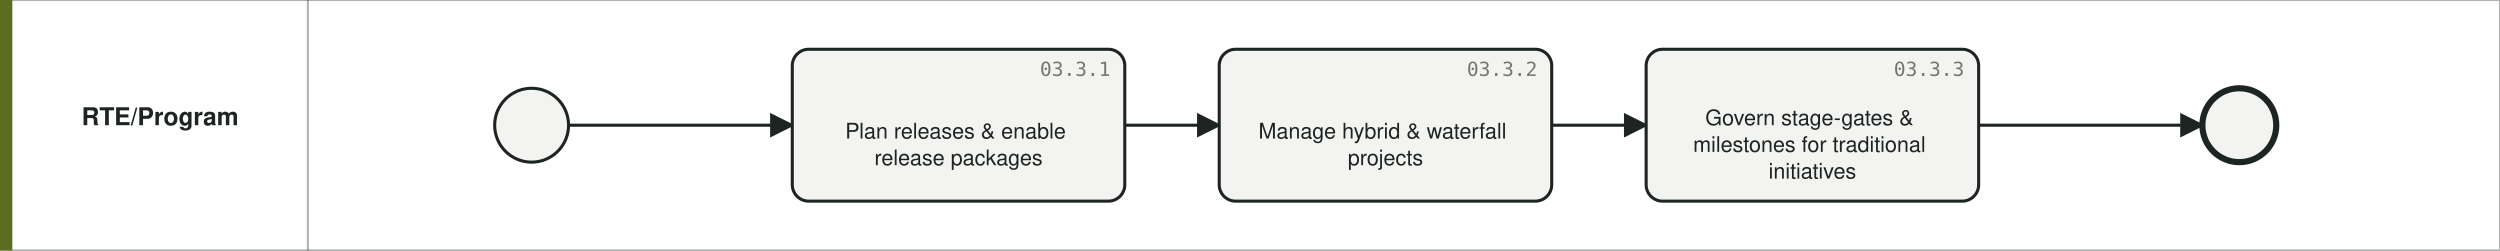
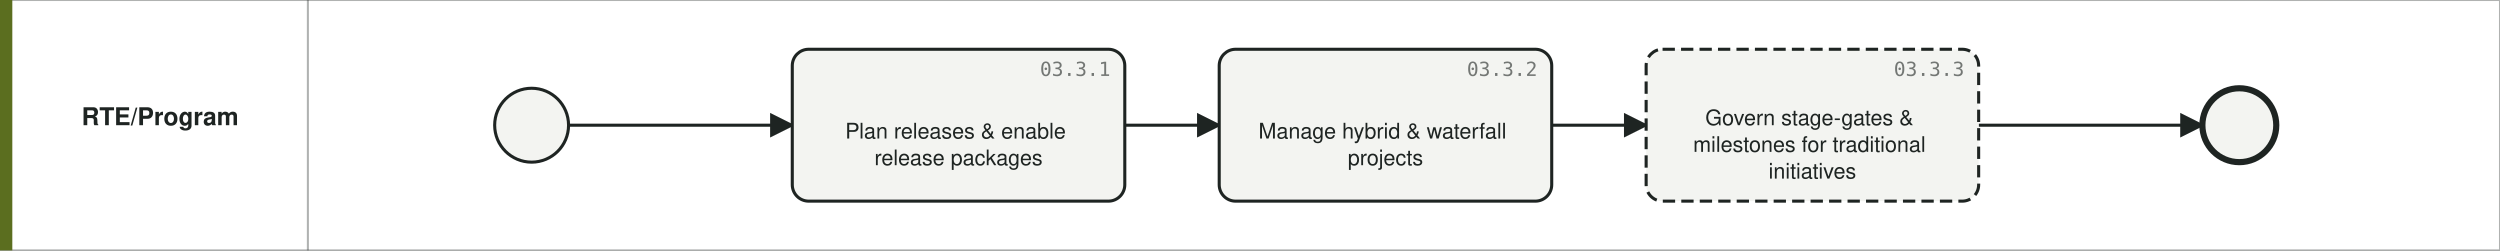
<svg xmlns="http://www.w3.org/2000/svg" viewBox="0 0 1218 122" width="1218" height="122" role="img" aria-label="BPMN swimlane diagram of 03.3 Manage releases &amp; hybrid projects: 1 lanes, 3 steps">
  <style>
svg{font-family:"IBM Plex Sans",-apple-system,"Segoe UI",Helvetica,Arial,sans-serif;color:#1E2422}
.lane0{fill:#FFFFFF}.lane1{fill:#EBEDE8}.ground{fill:#F3F4F1}.gw{fill:#FAF0DC}.env{fill:#FFFFFF}
@media (prefers-color-scheme: dark){svg{color:#E8EAE6}.lane0{fill:#202423}.lane1{fill:#2A2F2D}.ground{fill:#181B1A}.gw{fill:#3A2F17}.env{fill:#202423}}
</style>
  <defs>
    <marker id="arrow" viewBox="0 0 10 10" refX="9" refY="5" markerWidth="8" markerHeight="8" orient="auto-start-reverse">
      <path d="M0 0L10 5L0 10z" fill="currentColor" />
    </marker>
  </defs>
  <g>
    <rect x="0" y="0" width="1218" height="122" class="lane0" stroke="currentColor" stroke-opacity=".35" />
    <rect x="0" y="0" width="6" height="122" fill="#5B6E1F" />
    <text x="78.0" y="61.0" text-anchor="middle" font-size="12" font-weight="600" fill="currentColor">
      <tspan x="78.0" dy="0">RTE/Program</tspan>
    </text>
    <line x1="150" y1="0" x2="150" y2="122" stroke="currentColor" stroke-opacity=".35" />
  </g>
  <path d="M277 61L386 61" fill="none" stroke="currentColor" stroke-width="1.5" marker-end="url(#arrow)" />
  <path d="M548 61L594 61" fill="none" stroke="currentColor" stroke-width="1.5" marker-end="url(#arrow)" />
  <path d="M756 61L802 61" fill="none" stroke="currentColor" stroke-width="1.5" marker-end="url(#arrow)" />
  <path d="M964 61L1073 61" fill="none" stroke="currentColor" stroke-width="1.5" marker-end="url(#arrow)" />
  <g class="bn">
    <circle cx="259.0" cy="61.0" r="18" class="ground" stroke="currentColor" stroke-width="1.5" />
    <text x="259.0" y="92.0" text-anchor="middle" font-size="10.5" fill="currentColor" />
  </g>
  <g class="bn">
    <rect x="386.0" y="24.0" width="162" height="74" rx="8" class="ground" stroke="currentColor" stroke-width="1.5" />
    <text x="541.0" y="37.0" text-anchor="end" font-size="9.5" fill="currentColor" fill-opacity=".6" font-family="monospace">03.3.1</text>
    <text x="467.0" y="67.5" text-anchor="middle" font-size="10.5" fill="currentColor">
      <tspan x="467.0" dy="0">Plan releases &amp; enable</tspan>
      <tspan x="467.0" dy="13">release packages</tspan>
    </text>
  </g>
  <g class="bn">
    <rect x="594.0" y="24.0" width="162" height="74" rx="8" class="ground" stroke="currentColor" stroke-width="1.5" />
    <text x="749.0" y="37.0" text-anchor="end" font-size="9.5" fill="currentColor" fill-opacity=".6" font-family="monospace">03.3.2</text>
    <text x="675.0" y="67.5" text-anchor="middle" font-size="10.5" fill="currentColor">
      <tspan x="675.0" dy="0">Manage hybrid &amp; waterfall</tspan>
      <tspan x="675.0" dy="13">projects</tspan>
    </text>
  </g>
  <g class="bn">
-     <rect x="802.0" y="24.0" width="162" height="74" rx="8" class="ground" stroke="currentColor" stroke-width="1.5" />
+     <rect x="802.0" y="24.0" width="162" height="74" rx="8" class="ground" stroke="currentColor" stroke-width="1.5" stroke-dasharray="6 3" />
    <text x="957.0" y="37.0" text-anchor="end" font-size="9.5" fill="currentColor" fill-opacity=".6" font-family="monospace">03.3.3</text>
    <text x="883.0" y="61.0" text-anchor="middle" font-size="10.5" fill="currentColor">
      <tspan x="883.0" dy="0">Govern stage-gates &amp;</tspan>
      <tspan x="883.0" dy="13">milestones for traditional</tspan>
      <tspan x="883.0" dy="13">initiatives</tspan>
    </text>
  </g>
  <g class="bn">
    <circle cx="1091.0" cy="61.0" r="18" class="ground" stroke="currentColor" stroke-width="3" />
    <text x="1091.0" y="92.0" text-anchor="middle" font-size="10.5" fill="currentColor" />
  </g>
</svg>
